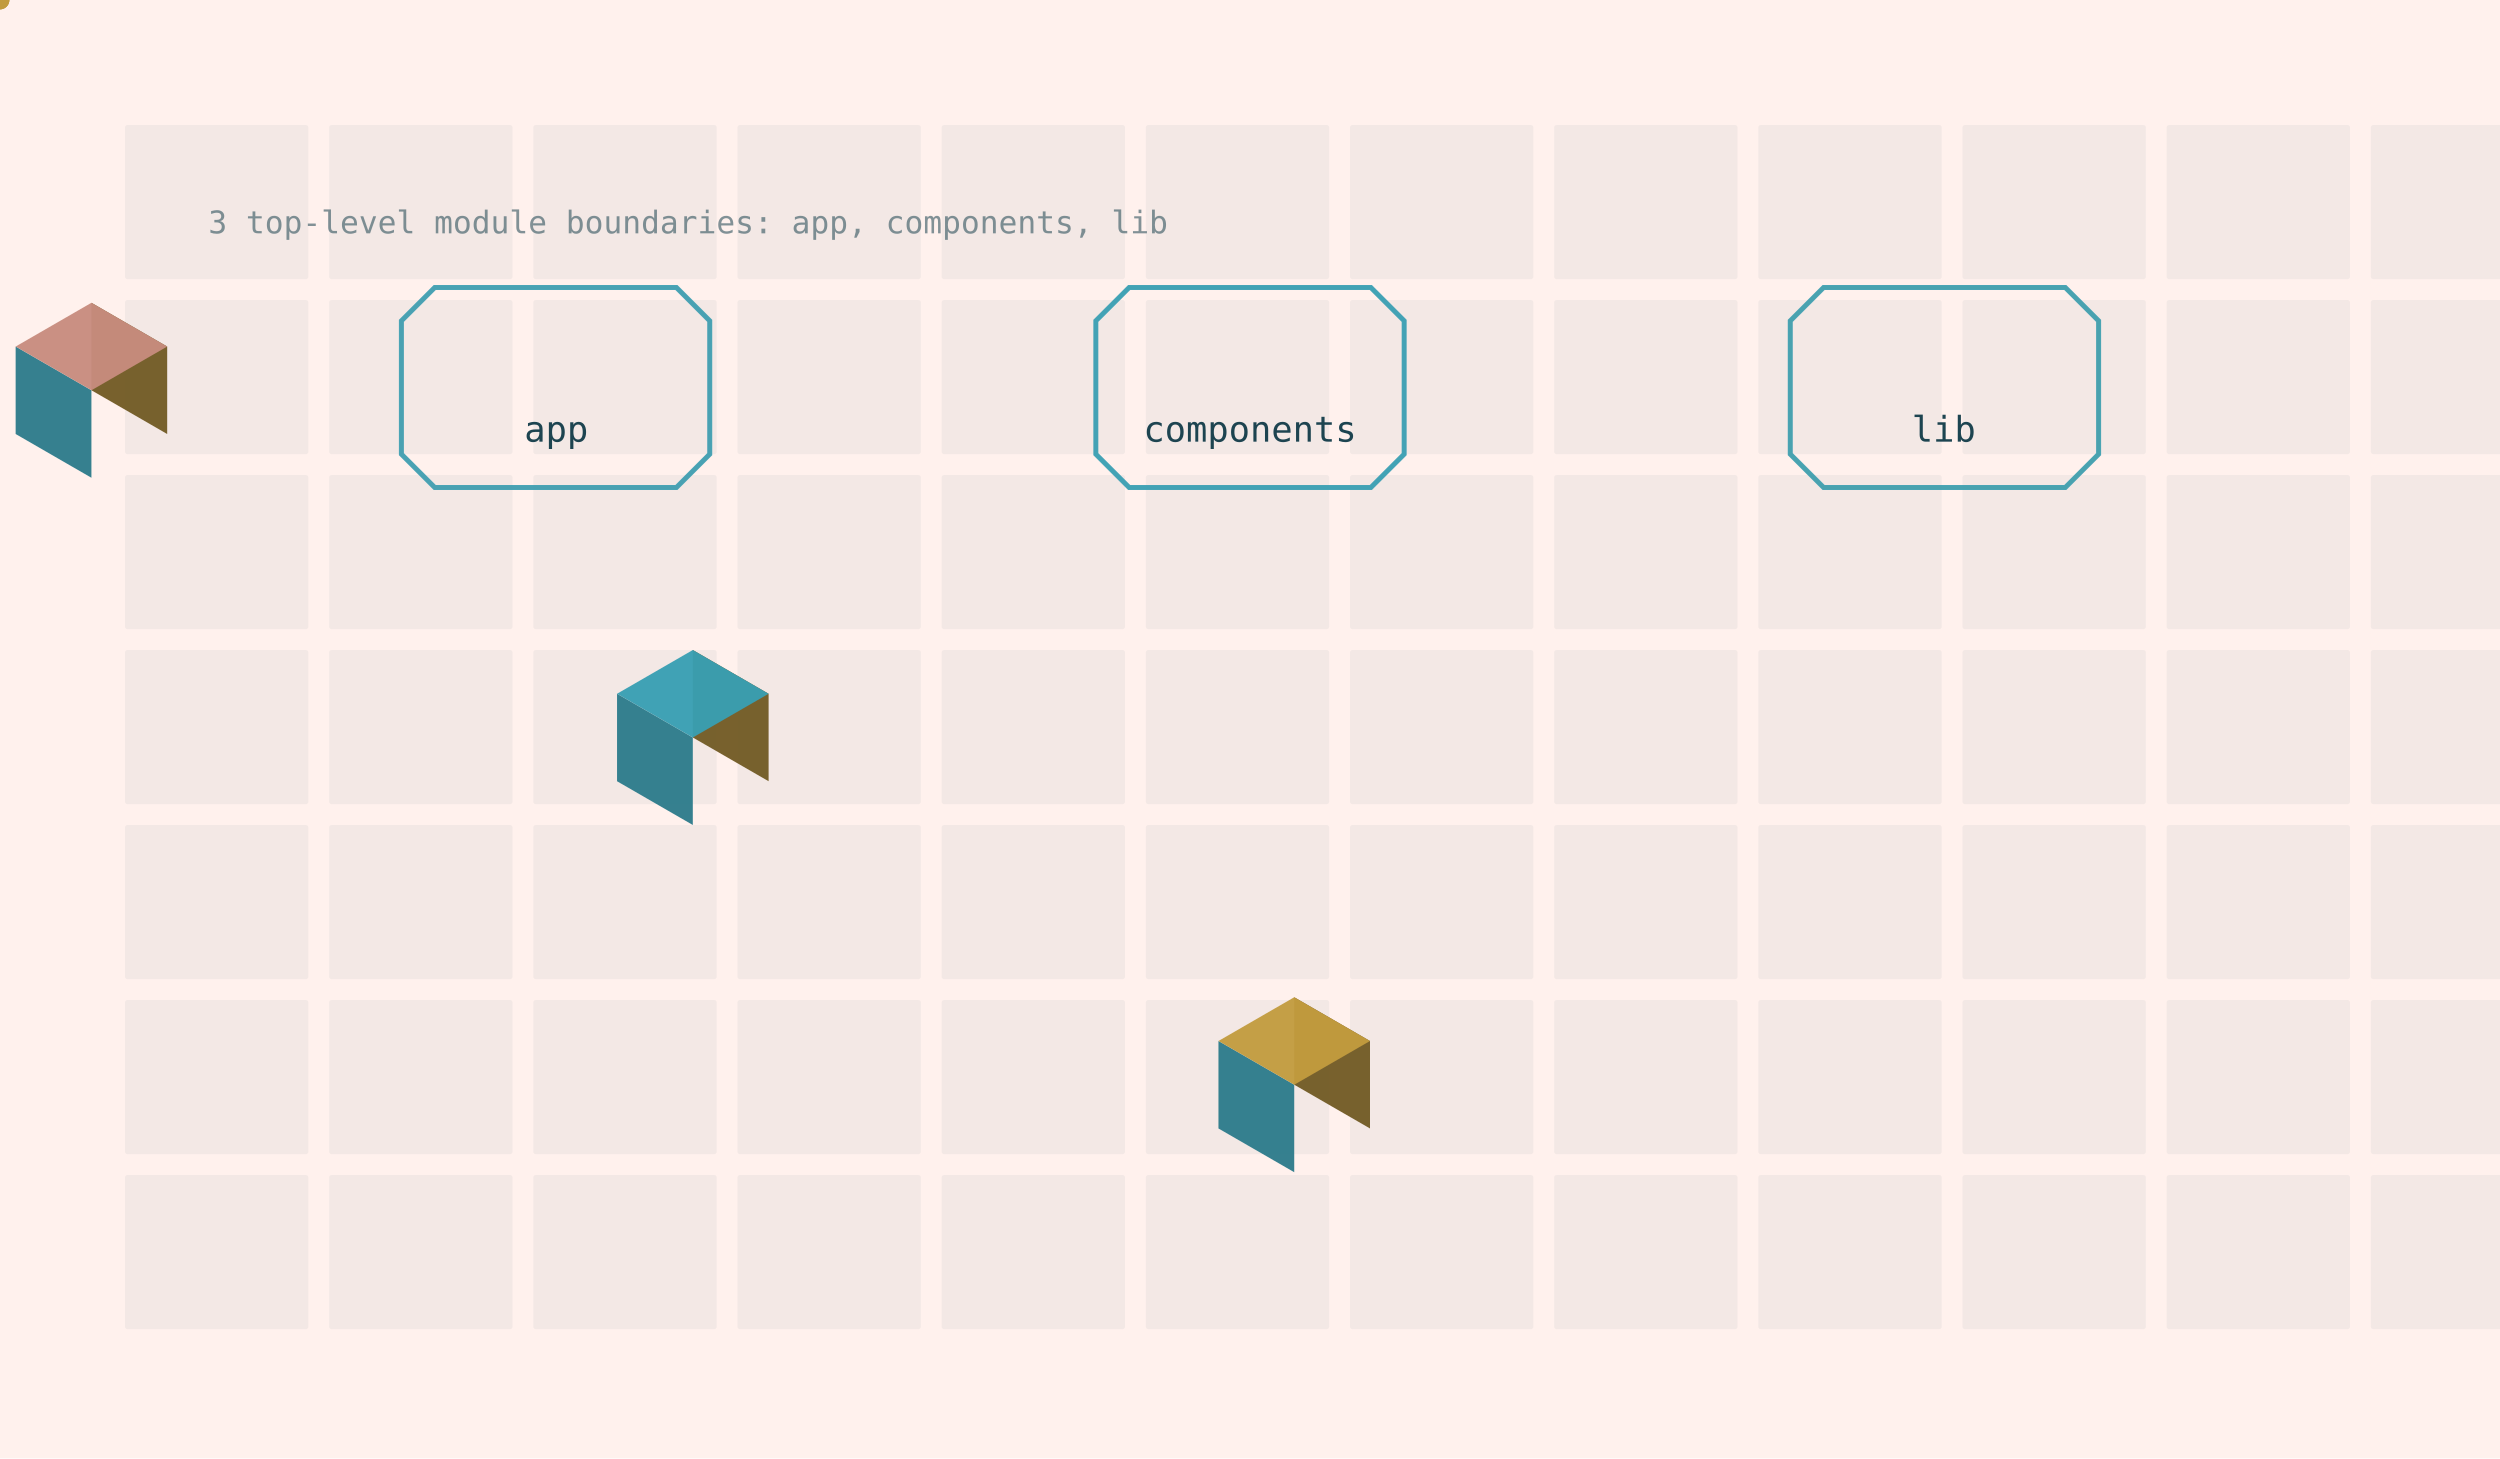
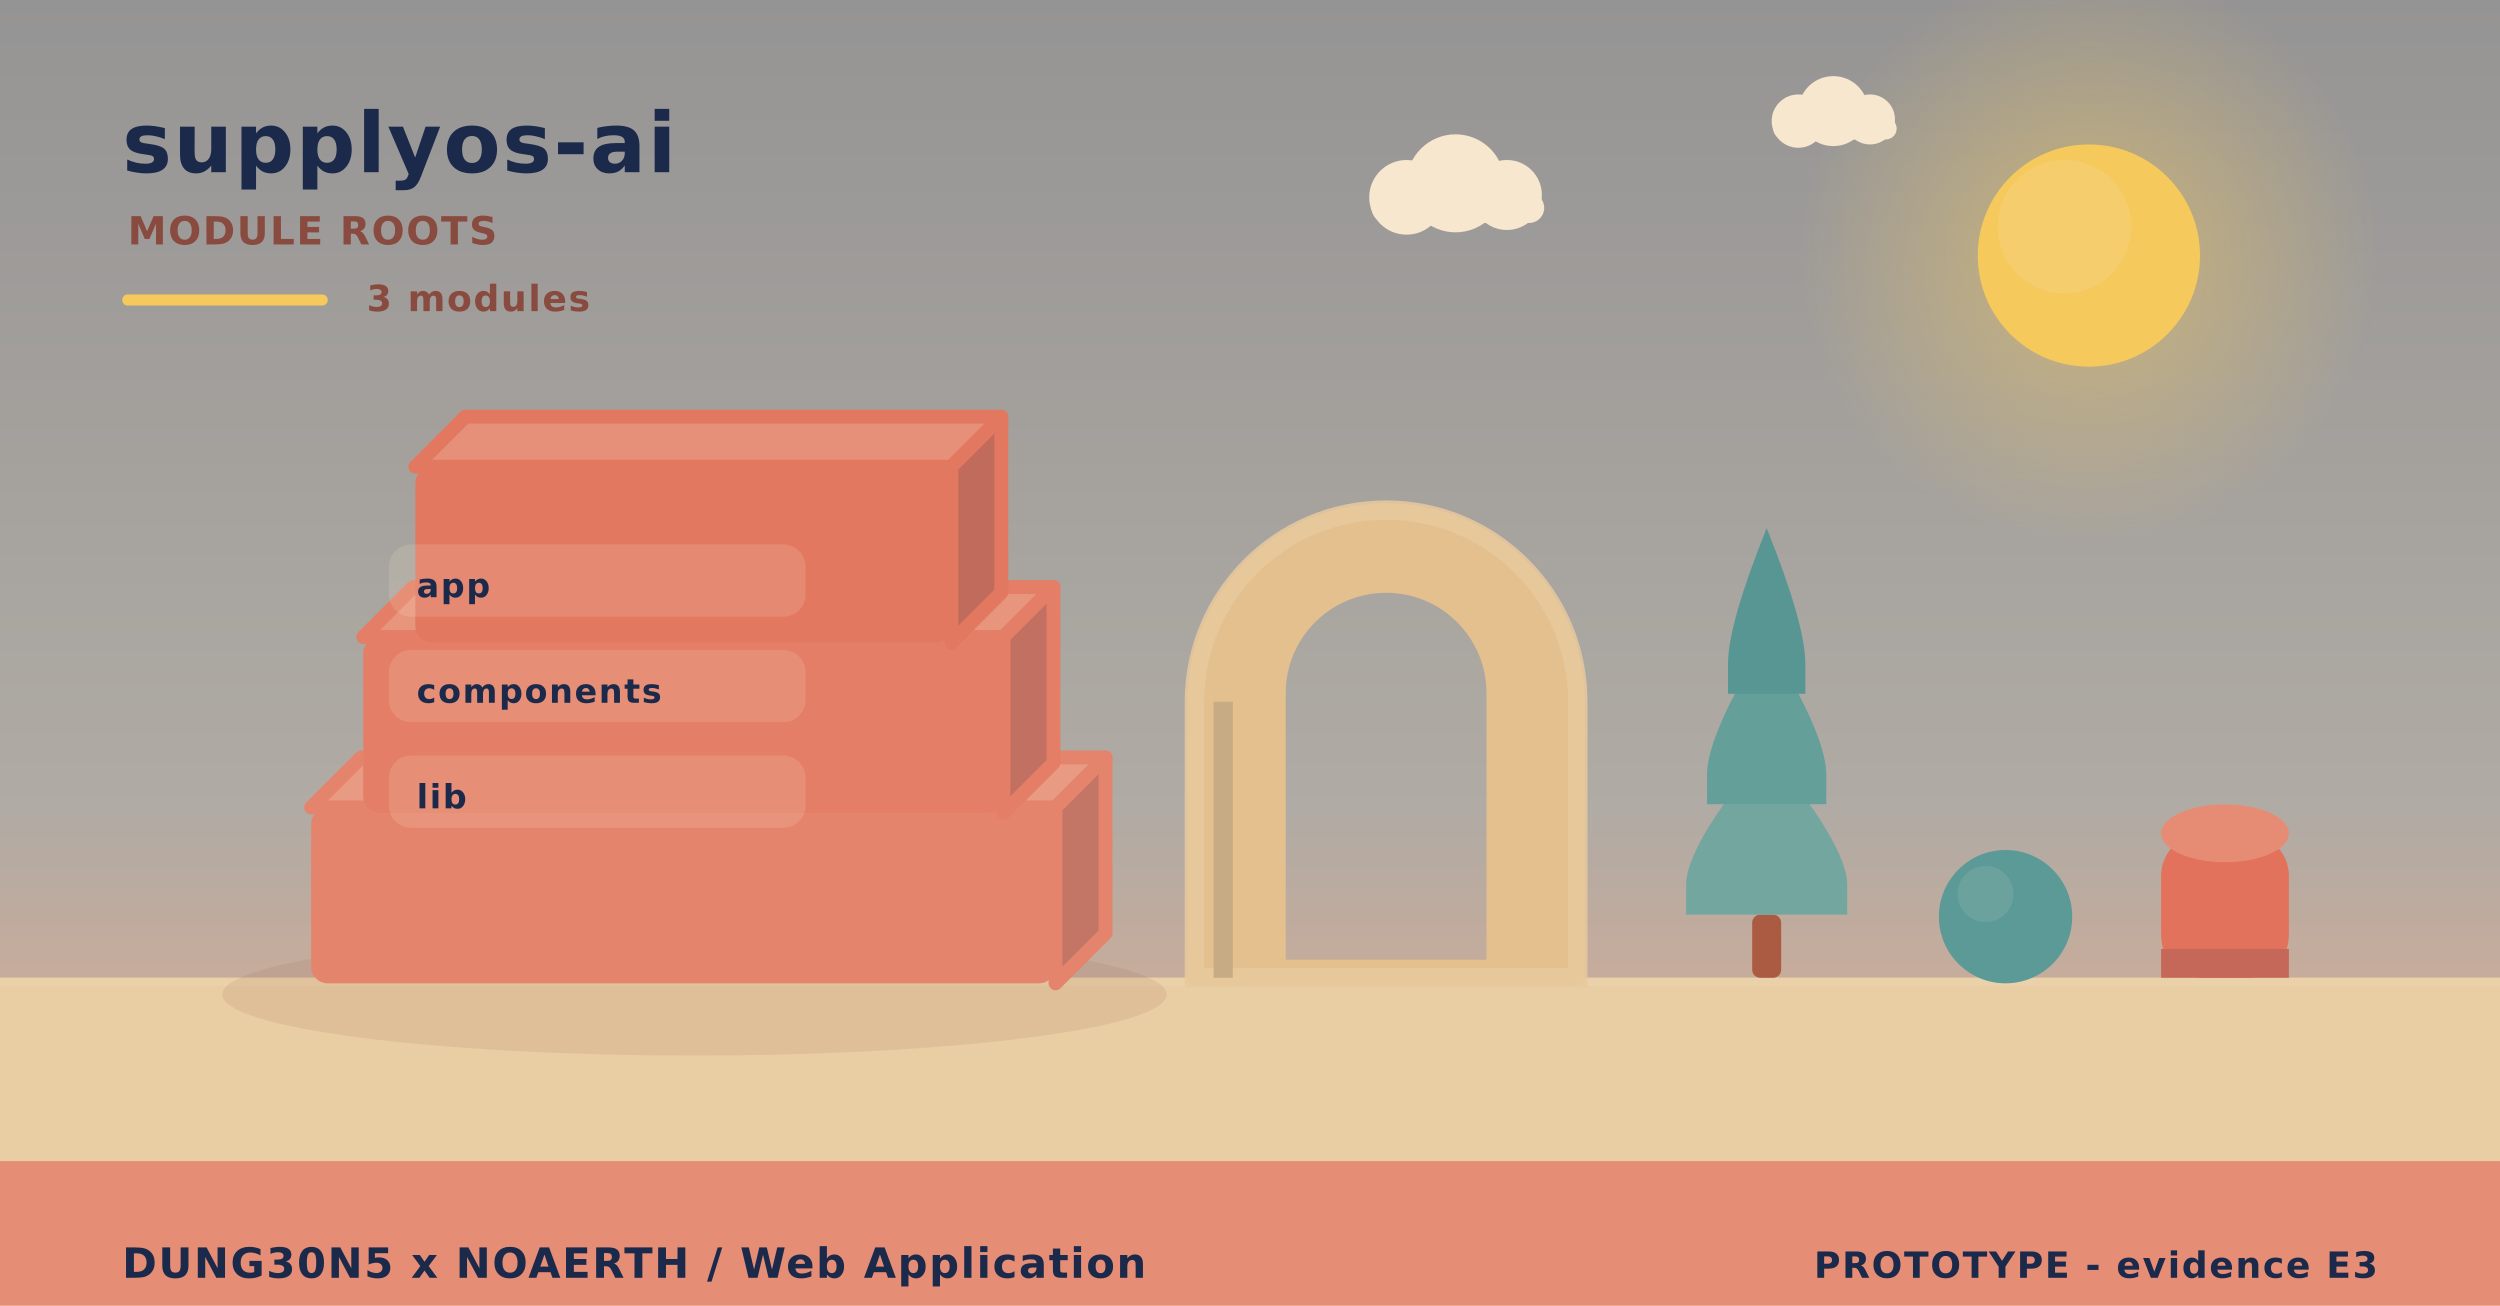
- <svg xmlns="http://www.w3.org/2000/svg" viewBox="0 0 1200 700" width="1200" height="700" role="img" aria-label="supplyos-ai architecture">
-   <rect width="1200" height="700" fill="#fff1ed" />
-   <defs>
-     <linearGradient id="ga" x1="0" y1="0" x2="1" y2="1">
-       <stop offset="0%" stop-color="#c78c7e" />
-       <stop offset="100%" stop-color="#389eb2" />
-     </linearGradient>
-   </defs>
-   <rect x="60.00" y="60.00" width="88.00" height="74.00" rx="1.20" fill="#063241" opacity="0.05" />
-   <rect x="158.00" y="60.00" width="88.00" height="74.00" rx="1.20" fill="#063241" opacity="0.05" />
-   <rect x="256.00" y="60.00" width="88.00" height="74.00" rx="1.20" fill="#063241" opacity="0.05" />
-   <rect x="354.00" y="60.00" width="88.00" height="74.00" rx="1.20" fill="#063241" opacity="0.05" />
-   <rect x="452.00" y="60.00" width="88.00" height="74.00" rx="1.20" fill="#063241" opacity="0.05" />
-   <rect x="550.00" y="60.00" width="88.00" height="74.00" rx="1.20" fill="#063241" opacity="0.05" />
-   <rect x="648.00" y="60.00" width="88.00" height="74.00" rx="1.20" fill="#063241" opacity="0.05" />
-   <rect x="746.00" y="60.00" width="88.00" height="74.00" rx="1.20" fill="#063241" opacity="0.05" />
-   <rect x="844.00" y="60.00" width="88.00" height="74.00" rx="1.20" fill="#063241" opacity="0.05" />
-   <rect x="942.00" y="60.00" width="88.00" height="74.00" rx="1.20" fill="#063241" opacity="0.05" />
-   <rect x="1040.00" y="60.00" width="88.00" height="74.00" rx="1.20" fill="#063241" opacity="0.05" />
-   <rect x="1138.00" y="60.00" width="88.00" height="74.00" rx="1.20" fill="#063241" opacity="0.05" />
-   <rect x="60.00" y="144.00" width="88.00" height="74.00" rx="1.20" fill="#063241" opacity="0.05" />
-   <rect x="158.00" y="144.00" width="88.00" height="74.00" rx="1.20" fill="#063241" opacity="0.05" />
-   <rect x="256.00" y="144.00" width="88.00" height="74.00" rx="1.20" fill="#063241" opacity="0.05" />
-   <rect x="354.00" y="144.00" width="88.00" height="74.00" rx="1.20" fill="#063241" opacity="0.05" />
-   <rect x="452.00" y="144.00" width="88.00" height="74.00" rx="1.20" fill="#063241" opacity="0.05" />
-   <rect x="550.00" y="144.00" width="88.00" height="74.00" rx="1.20" fill="#063241" opacity="0.05" />
-   <rect x="648.00" y="144.00" width="88.00" height="74.00" rx="1.20" fill="#063241" opacity="0.05" />
-   <rect x="746.00" y="144.00" width="88.00" height="74.00" rx="1.20" fill="#063241" opacity="0.05" />
-   <rect x="844.00" y="144.00" width="88.00" height="74.00" rx="1.20" fill="#063241" opacity="0.05" />
-   <rect x="942.00" y="144.00" width="88.00" height="74.00" rx="1.20" fill="#063241" opacity="0.05" />
-   <rect x="1040.00" y="144.00" width="88.00" height="74.00" rx="1.20" fill="#063241" opacity="0.05" />
-   <rect x="1138.00" y="144.00" width="88.00" height="74.00" rx="1.20" fill="#063241" opacity="0.05" />
-   <rect x="60.00" y="228.00" width="88.00" height="74.00" rx="1.20" fill="#063241" opacity="0.05" />
-   <rect x="158.00" y="228.00" width="88.00" height="74.00" rx="1.20" fill="#063241" opacity="0.05" />
-   <rect x="256.00" y="228.00" width="88.00" height="74.00" rx="1.20" fill="#063241" opacity="0.05" />
-   <rect x="354.00" y="228.00" width="88.00" height="74.00" rx="1.20" fill="#063241" opacity="0.05" />
-   <rect x="452.00" y="228.00" width="88.00" height="74.00" rx="1.20" fill="#063241" opacity="0.05" />
-   <rect x="550.00" y="228.00" width="88.00" height="74.00" rx="1.20" fill="#063241" opacity="0.05" />
-   <rect x="648.00" y="228.00" width="88.00" height="74.00" rx="1.20" fill="#063241" opacity="0.05" />
-   <rect x="746.00" y="228.00" width="88.00" height="74.00" rx="1.20" fill="#063241" opacity="0.05" />
-   <rect x="844.00" y="228.00" width="88.00" height="74.00" rx="1.20" fill="#063241" opacity="0.05" />
-   <rect x="942.00" y="228.00" width="88.00" height="74.00" rx="1.20" fill="#063241" opacity="0.05" />
-   <rect x="1040.00" y="228.00" width="88.00" height="74.00" rx="1.20" fill="#063241" opacity="0.05" />
-   <rect x="1138.00" y="228.00" width="88.00" height="74.00" rx="1.20" fill="#063241" opacity="0.05" />
-   <rect x="60.00" y="312.00" width="88.00" height="74.00" rx="1.20" fill="#063241" opacity="0.05" />
-   <rect x="158.00" y="312.00" width="88.00" height="74.00" rx="1.20" fill="#063241" opacity="0.05" />
-   <rect x="256.00" y="312.00" width="88.00" height="74.00" rx="1.20" fill="#063241" opacity="0.05" />
-   <rect x="354.00" y="312.00" width="88.00" height="74.00" rx="1.20" fill="#063241" opacity="0.05" />
-   <rect x="452.00" y="312.00" width="88.00" height="74.00" rx="1.20" fill="#063241" opacity="0.05" />
-   <rect x="550.00" y="312.00" width="88.00" height="74.00" rx="1.20" fill="#063241" opacity="0.05" />
-   <rect x="648.00" y="312.00" width="88.00" height="74.00" rx="1.20" fill="#063241" opacity="0.05" />
-   <rect x="746.00" y="312.00" width="88.00" height="74.00" rx="1.20" fill="#063241" opacity="0.05" />
-   <rect x="844.00" y="312.00" width="88.00" height="74.00" rx="1.20" fill="#063241" opacity="0.05" />
-   <rect x="942.00" y="312.00" width="88.00" height="74.00" rx="1.20" fill="#063241" opacity="0.05" />
-   <rect x="1040.00" y="312.00" width="88.00" height="74.00" rx="1.20" fill="#063241" opacity="0.05" />
-   <rect x="1138.00" y="312.00" width="88.00" height="74.00" rx="1.20" fill="#063241" opacity="0.05" />
-   <rect x="60.00" y="396.00" width="88.00" height="74.00" rx="1.20" fill="#063241" opacity="0.05" />
-   <rect x="158.00" y="396.00" width="88.00" height="74.00" rx="1.20" fill="#063241" opacity="0.05" />
-   <rect x="256.00" y="396.00" width="88.00" height="74.00" rx="1.20" fill="#063241" opacity="0.05" />
-   <rect x="354.00" y="396.00" width="88.00" height="74.00" rx="1.20" fill="#063241" opacity="0.05" />
-   <rect x="452.00" y="396.00" width="88.00" height="74.00" rx="1.20" fill="#063241" opacity="0.05" />
-   <rect x="550.00" y="396.00" width="88.00" height="74.00" rx="1.20" fill="#063241" opacity="0.05" />
-   <rect x="648.00" y="396.00" width="88.00" height="74.00" rx="1.20" fill="#063241" opacity="0.05" />
-   <rect x="746.00" y="396.00" width="88.00" height="74.00" rx="1.20" fill="#063241" opacity="0.05" />
-   <rect x="844.00" y="396.00" width="88.00" height="74.00" rx="1.20" fill="#063241" opacity="0.05" />
-   <rect x="942.00" y="396.00" width="88.00" height="74.00" rx="1.20" fill="#063241" opacity="0.05" />
-   <rect x="1040.00" y="396.00" width="88.00" height="74.00" rx="1.20" fill="#063241" opacity="0.05" />
-   <rect x="1138.00" y="396.00" width="88.00" height="74.00" rx="1.20" fill="#063241" opacity="0.05" />
-   <rect x="60.00" y="480.00" width="88.00" height="74.00" rx="1.20" fill="#063241" opacity="0.05" />
-   <rect x="158.00" y="480.00" width="88.00" height="74.00" rx="1.20" fill="#063241" opacity="0.05" />
-   <rect x="256.00" y="480.00" width="88.00" height="74.00" rx="1.20" fill="#063241" opacity="0.05" />
-   <rect x="354.00" y="480.00" width="88.00" height="74.00" rx="1.20" fill="#063241" opacity="0.05" />
-   <rect x="452.00" y="480.00" width="88.00" height="74.00" rx="1.20" fill="#063241" opacity="0.05" />
-   <rect x="550.00" y="480.00" width="88.00" height="74.00" rx="1.20" fill="#063241" opacity="0.05" />
-   <rect x="648.00" y="480.00" width="88.00" height="74.00" rx="1.20" fill="#063241" opacity="0.05" />
-   <rect x="746.00" y="480.00" width="88.00" height="74.00" rx="1.20" fill="#063241" opacity="0.05" />
-   <rect x="844.00" y="480.00" width="88.00" height="74.00" rx="1.20" fill="#063241" opacity="0.05" />
-   <rect x="942.00" y="480.00" width="88.00" height="74.00" rx="1.20" fill="#063241" opacity="0.05" />
-   <rect x="1040.00" y="480.00" width="88.00" height="74.00" rx="1.20" fill="#063241" opacity="0.05" />
-   <rect x="1138.00" y="480.00" width="88.00" height="74.00" rx="1.20" fill="#063241" opacity="0.05" />
-   <rect x="60.00" y="564.00" width="88.00" height="74.00" rx="1.20" fill="#063241" opacity="0.05" />
-   <rect x="158.00" y="564.00" width="88.00" height="74.00" rx="1.20" fill="#063241" opacity="0.05" />
-   <rect x="256.00" y="564.00" width="88.00" height="74.00" rx="1.20" fill="#063241" opacity="0.05" />
-   <rect x="354.00" y="564.00" width="88.00" height="74.00" rx="1.20" fill="#063241" opacity="0.05" />
-   <rect x="452.00" y="564.00" width="88.00" height="74.00" rx="1.20" fill="#063241" opacity="0.05" />
-   <rect x="550.00" y="564.00" width="88.00" height="74.00" rx="1.20" fill="#063241" opacity="0.05" />
-   <rect x="648.00" y="564.00" width="88.00" height="74.00" rx="1.20" fill="#063241" opacity="0.05" />
-   <rect x="746.00" y="564.00" width="88.00" height="74.00" rx="1.20" fill="#063241" opacity="0.05" />
-   <rect x="844.00" y="564.00" width="88.00" height="74.00" rx="1.20" fill="#063241" opacity="0.05" />
-   <rect x="942.00" y="564.00" width="88.00" height="74.00" rx="1.20" fill="#063241" opacity="0.05" />
-   <rect x="1040.00" y="564.00" width="88.00" height="74.00" rx="1.20" fill="#063241" opacity="0.05" />
-   <rect x="1138.00" y="564.00" width="88.00" height="74.00" rx="1.20" fill="#063241" opacity="0.05" />
-   <path d="M208.67,138.00 H324.67 L340.67,154.00 V218.00 L324.67,234.00 H208.67 L192.67,218.00 V154.00 Z" fill="none" stroke="rgba(199,140,126,0.550)" stroke-width="1.80" opacity="0.90" />
-   <polygon points="43.88,187.33 80.25,208.33 80.25,166.33 43.88,145.33" fill="#715a24" opacity="0.95" />
-   <polygon points="7.51,208.33 43.88,229.33 43.88,187.33 7.51,166.33" fill="#2c7b8b" opacity="0.95" />
-   <polygon points="43.88,145.33 80.25,166.33 43.88,187.33 7.51,166.33" fill="#c78c7e" opacity="0.95" />
-   <text x="267" y="212" font-family="ui-monospace,Menlo,monospace" font-size="17" fill="rgba(6,50,65,0.900)" text-anchor="middle">app</text>
+ <svg xmlns="http://www.w3.org/2000/svg" width="900" height="470" viewBox="0 0 900 470" role="img" aria-label="supplyos-ai - how it is built">
+   <linearGradient id="skya" x1="0" y1="0" x2="0" y2="1">
+     <stop offset="0" stop-color="#959494" />
+     <stop offset="0.62" stop-color="#b0aba4" />
+     <stop offset="1" stop-color="#f3ad8a" />
+   </linearGradient>
+   <rect width="900" height="470" fill="url(#skya)" />
+   <radialGradient id="suna">
+     <stop offset="0.35" stop-color="#f5c95c" stop-opacity="0.34" />
+     <stop offset="1" stop-color="#f5c95c" stop-opacity="0" />
+   </radialGradient>
+   <circle cx="752" cy="92" r="104" fill="url(#suna)" />
+   <circle cx="752" cy="92" r="40" fill="#f5c95c" />
+   <circle cx="743.2" cy="81.6" r="24" fill="#f5d27e" opacity="0.5" />
  <g>
-     <path d="M208.67,138.00 H324.67 L340.67,154.00 V218.00 L324.67,234.00 H208.67 L192.67,218.00 V154.00 Z" fill="none" stroke="#389eb2" stroke-width="2.40" opacity="0.90" />
-     <animate attributeName="opacity" values="0.25;1.0;0.25" dur="18.7s" begin="0.0s" repeatCount="indefinite" />
+     <circle cx="524" cy="66" r="17.64" fill="#f6e7ce" />
+     <circle cx="506.36" cy="71.04" r="13.44" fill="#f6e7ce" />
+     <circle cx="542.48" cy="70.2" r="12.6" fill="#f6e7ce" />
+     <rect x="493.76" y="69.36" width="62.16" height="10.92" rx="5.46" fill="#f6e7ce" />
+     <animateTransform attributeName="transform" type="translate" values="0 0;24 0;0 0" dur="36s" begin="0s" repeatCount="indefinite" />
  </g>
-   <g opacity="0.9">
-     <circle cx="0.00" cy="0.00" r="4.50" fill="#c29b3e" opacity="1.00" />
-     <animateTransform attributeName="transform" type="translate" values="266.67,184.00 600.00,184.00" dur="6.233s" begin="0.0s" repeatCount="indefinite" />
-     <animateTransform attributeName="transform" type="translate" values="600.00,184.00 266.67,184.00" dur="6.233s" begin="3.117s" repeatCount="indefinite" />
+   <g>
+     <circle cx="660" cy="40" r="12.6" fill="#f6e7ce" />
+     <circle cx="647.4" cy="43.6" r="9.6" fill="#f6e7ce" />
+     <circle cx="673.2" cy="43" r="9" fill="#f6e7ce" />
+     <rect x="638.4" y="42.4" width="44.4" height="7.8" rx="3.9" fill="#f6e7ce" />
+     <animateTransform attributeName="transform" type="translate" values="0 0;-18 0;0 0" dur="46s" begin="3s" repeatCount="indefinite" />
  </g>
-   <path d="M542.00,138.00 H658.00 L674.00,154.00 V218.00 L658.00,234.00 H542.00 L526.00,218.00 V154.00 Z" fill="none" stroke="rgba(56,158,178,0.550)" stroke-width="1.80" opacity="0.90" />
-   <polygon points="332.55,354.00 368.93,375.00 368.93,333.00 332.55,312.00" fill="#715a24" opacity="0.95" />
-   <polygon points="296.18,375.00 332.55,396.00 332.55,354.00 296.18,333.00" fill="#2c7b8b" opacity="0.95" />
-   <polygon points="332.55,312.00 368.93,333.00 332.55,354.00 296.18,333.00" fill="#389eb2" opacity="0.95" />
-   <text x="600" y="212" font-family="ui-monospace,Menlo,monospace" font-size="17" fill="rgba(6,50,65,0.900)" text-anchor="middle">components</text>
+   <rect x="0" y="352" width="900" height="118" fill="#e9cda3" />
+   <rect x="0" y="352" width="900" height="3" fill="#ebd1a9" />
+   <text x="44" y="62" font-family="Verdana,DejaVu Sans,sans-serif" font-size="30" font-weight="700" letter-spacing="0.6" fill="#1b2a4a" text-anchor="start">supplyos-ai</text>
+   <text x="46" y="88" font-family="Verdana,DejaVu Sans,sans-serif" font-size="14" font-weight="700" letter-spacing="0.6" fill="#894b3f" text-anchor="start">MODULE ROOTS</text>
+   <rect x="44" y="106" width="74" height="4" rx="2" fill="#f5c95c" />
+   <text x="132" y="112" font-family="Verdana,DejaVu Sans,sans-serif" font-size="13" font-weight="700" letter-spacing="0.6" fill="#894b3f" text-anchor="start">3 modules</text>
+   <ellipse cx="250" cy="358" rx="170" ry="22" fill="rgba(138,90,68,0.11)" />
+   <path d="M112,290.67 L380,290.67 L398,272.67 L130,272.67 Z" fill="#e99a82" stroke="#e5846c" stroke-width="5" stroke-linejoin="round" />
+   <path d="M380,290.67 L398,272.67 L398,336 L380,354 Z" fill="#c37566" stroke="#e5846c" stroke-width="5" stroke-linejoin="round" />
+   <rect x="112" y="290.67" width="268" height="63.33" rx="6" fill="#e5846c" />
+   <path d="M130.76,229.33 L361.24,229.33 L379.24,211.33 L148.76,211.33 Z" fill="#e8957d" stroke="#e47e66" stroke-width="5" stroke-linejoin="round" />
+   <path d="M361.24,229.33 L379.24,211.33 L379.24,274.67 L361.24,292.67 Z" fill="#c27061" stroke="#e47e66" stroke-width="5" stroke-linejoin="round" />
+   <rect x="130.76" y="229.33" width="230.48" height="63.33" rx="6" fill="#e47e66" />
+   <path d="M149.52,168 L342.48,168 L360.48,150 L167.52,150 Z" fill="#e79079" stroke="#e37861" stroke-width="5" stroke-linejoin="round" />
+   <path d="M342.48,168 L360.48,150 L360.48,213.33 L342.48,231.33 Z" fill="#c16b5d" stroke="#e37861" stroke-width="5" stroke-linejoin="round" />
+   <rect x="149.52" y="168" width="192.96" height="63.33" rx="6" fill="#e37861" />
+   <rect x="140" y="196" width="150" height="26" rx="8" fill="rgba(246,231,206,0.16)" opacity="0.94" />
  <g>
-     <path d="M542.00,138.00 H658.00 L674.00,154.00 V218.00 L658.00,234.00 H542.00 L526.00,218.00 V154.00 Z" fill="none" stroke="#389eb2" stroke-width="2.40" opacity="0.90" />
-     <animate attributeName="opacity" values="0.25;1.0;0.25" dur="18.7s" begin="0.45s" repeatCount="indefinite" />
+     <text x="150" y="215" font-family="Verdana,DejaVu Sans,sans-serif" font-size="12" font-weight="700" letter-spacing="0.6" fill="#1b2a4a" text-anchor="start">app</text>
+     <animateTransform attributeName="transform" type="translate" values="0 10;0 0" dur="0.7s" begin="0.3s" fill="freeze" />
  </g>
-   <g opacity="0.9">
-     <circle cx="0.00" cy="0.00" r="4.50" fill="#c29b3e" opacity="1.00" />
-     <animateTransform attributeName="transform" type="translate" values="600.00,184.00 933.33,184.00" dur="6.233s" begin="0.3s" repeatCount="indefinite" />
-     <animateTransform attributeName="transform" type="translate" values="933.33,184.00 600.00,184.00" dur="6.233s" begin="3.417s" repeatCount="indefinite" />
+   <rect x="140" y="234" width="150" height="26" rx="8" fill="rgba(246,231,206,0.16)" opacity="0.94" />
+   <g>
+     <text x="150" y="253" font-family="Verdana,DejaVu Sans,sans-serif" font-size="12" font-weight="700" letter-spacing="0.6" fill="#1b2a4a" text-anchor="start">components</text>
+     <animateTransform attributeName="transform" type="translate" values="0 10;0 0" dur="0.7s" begin="0.5s" fill="freeze" />
  </g>
-   <path d="M875.33,138.00 H991.33 L1007.33,154.00 V218.00 L991.33,234.00 H875.33 L859.33,218.00 V154.00 Z" fill="none" stroke="rgba(194,155,62,0.550)" stroke-width="1.80" opacity="0.90" />
-   <polygon points="621.23,520.67 657.60,541.67 657.60,499.67 621.23,478.67" fill="#715a24" opacity="0.95" />
-   <polygon points="584.86,541.67 621.23,562.67 621.23,520.67 584.86,499.67" fill="#2c7b8b" opacity="0.95" />
-   <polygon points="621.23,478.67 657.60,499.67 621.23,520.67 584.86,499.67" fill="#c29b3e" opacity="0.95" />
-   <text x="933" y="212" font-family="ui-monospace,Menlo,monospace" font-size="17" fill="rgba(6,50,65,0.900)" text-anchor="middle">lib</text>
+   <rect x="140" y="272" width="150" height="26" rx="8" fill="rgba(246,231,206,0.16)" opacity="0.94" />
  <g>
-     <path d="M875.33,138.00 H991.33 L1007.33,154.00 V218.00 L991.33,234.00 H875.33 L859.33,218.00 V154.00 Z" fill="none" stroke="#389eb2" stroke-width="2.40" opacity="0.90" />
-     <animate attributeName="opacity" values="0.25;1.0;0.25" dur="18.7s" begin="0.9s" repeatCount="indefinite" />
+     <text x="150" y="291" font-family="Verdana,DejaVu Sans,sans-serif" font-size="12" font-weight="700" letter-spacing="0.6" fill="#1b2a4a" text-anchor="start">lib</text>
+     <animateTransform attributeName="transform" type="translate" values="0 10;0 0" dur="0.7s" begin="0.7s" fill="freeze" />
  </g>
-   <g opacity="0.9">
-     <circle cx="0.00" cy="0.00" r="4.50" fill="#c29b3e" opacity="1.00" />
-     <animateTransform attributeName="transform" type="translate" values="933.33,184.00 933.33,184.00" dur="6.233s" begin="0.6s" repeatCount="indefinite" />
-     <animateTransform attributeName="transform" type="translate" values="933.33,184.00 933.33,184.00" dur="6.233s" begin="3.717s" repeatCount="indefinite" />
-   </g>
-   <text x="100" y="112" font-family="ui-monospace,Menlo,monospace" font-size="15" fill="rgba(6,50,65,0.500)">3 top-level module boundaries: app, components, lib</text>
+   <path d="M430,352 L430,252.64 A69,69 0 0 1 568,252.64 L568,352 Z M460.36,348 L460.36,249.55 A38.64,38.64 0 0 1 537.64,249.55 L537.64,348 Z" fill="#e3c08d" fill-rule="evenodd" stroke="#e3c08d" stroke-width="5" stroke-linejoin="round" />
+   <path d="M430,352 L430,252.64 A69,69 0 0 1 568,252.64 L568,352 Z" fill="none" stroke="#e8c99d" stroke-width="7" stroke-linecap="round" opacity="0.85" />
+   <rect x="436.9" y="252.64" width="6.9" height="99.36" fill="#c7ab84" />
+   <rect x="630.78" y="329.28" width="10.44" height="22.72" rx="2.9" fill="#ac5b43" />
+   <path d="M636,269.64 Q607,304.23 607,318.54 Q607,329.28 607,329.28 L665,329.28 Q665,329.28 665,318.54 Q665,304.23 636,269.64 Z" fill="#74a6a0" />
+   <path d="M636,229.88 Q614.54,264.47 614.54,278.78 Q614.54,289.52 614.54,289.52 L657.46,289.52 Q657.46,289.52 657.46,278.78 Q657.46,264.47 636,229.88 Z" fill="#649f9a" />
+   <path d="M636,190.12 Q622.08,224.71 622.08,239.02 Q622.08,249.76 622.08,249.76 L649.92,249.76 Q649.92,249.76 649.92,239.02 Q649.92,224.71 636,190.12 Z" fill="#589694" />
+   <circle cx="722" cy="330" r="24" fill="#5b9a97" />
+   <circle cx="714.8" cy="321.84" r="10.08" fill="#7aa9a2" opacity="0.55" />
+   <rect x="778" y="300" width="46" height="52" rx="15.33" fill="#e2725b" />
+   <ellipse cx="801" cy="300" rx="23" ry="10.4" fill="#e68c74" />
+   <rect x="778" y="341.6" width="46" height="10.4" fill="#c66859" />
+   <rect x="0" y="418" width="900" height="52" rx="0" fill="#e68972" opacity="0.94" />
+   <text x="44" y="460" font-family="Verdana,DejaVu Sans,sans-serif" font-size="15" font-weight="700" letter-spacing="0.6" fill="#1b2a4a" text-anchor="start">DUNG30N5 x NOAERTH  /  Web Application</text>
+   <text x="856" y="460" font-family="Verdana,DejaVu Sans,sans-serif" font-size="13" font-weight="700" letter-spacing="0.6" fill="#1b2a4a" text-anchor="end">PROTOTYPE  -  evidence E3</text>
</svg>
